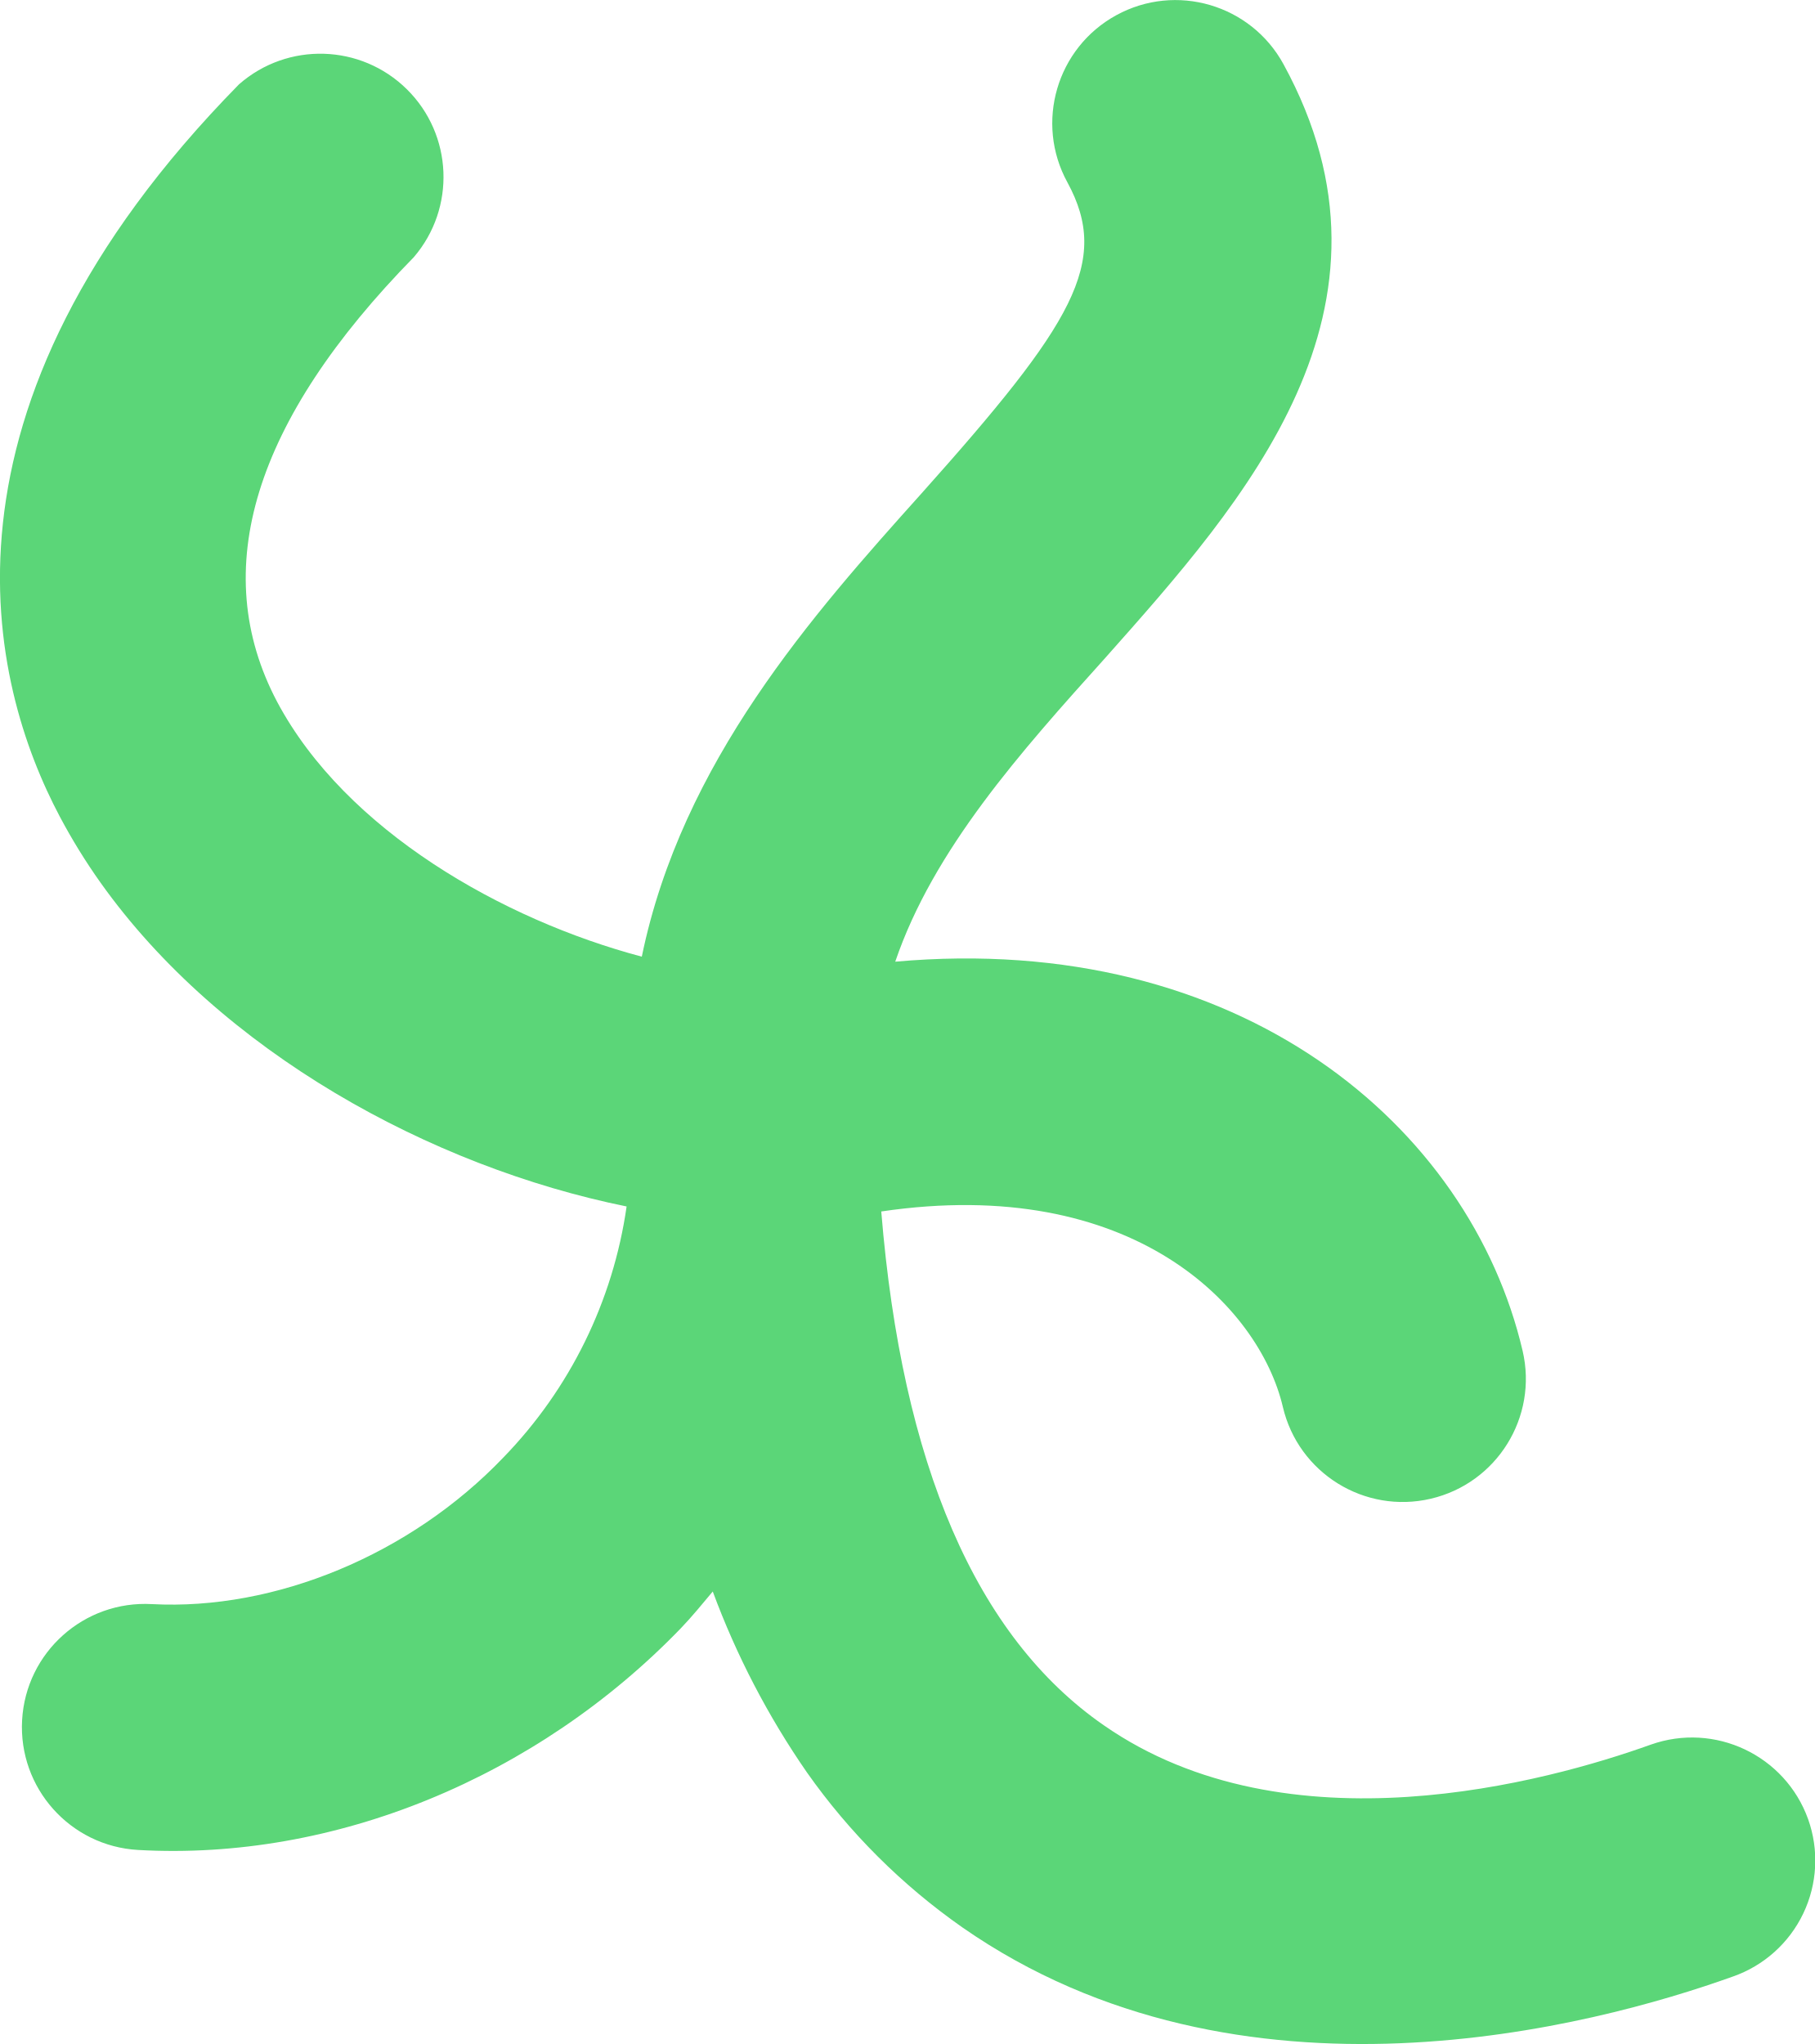
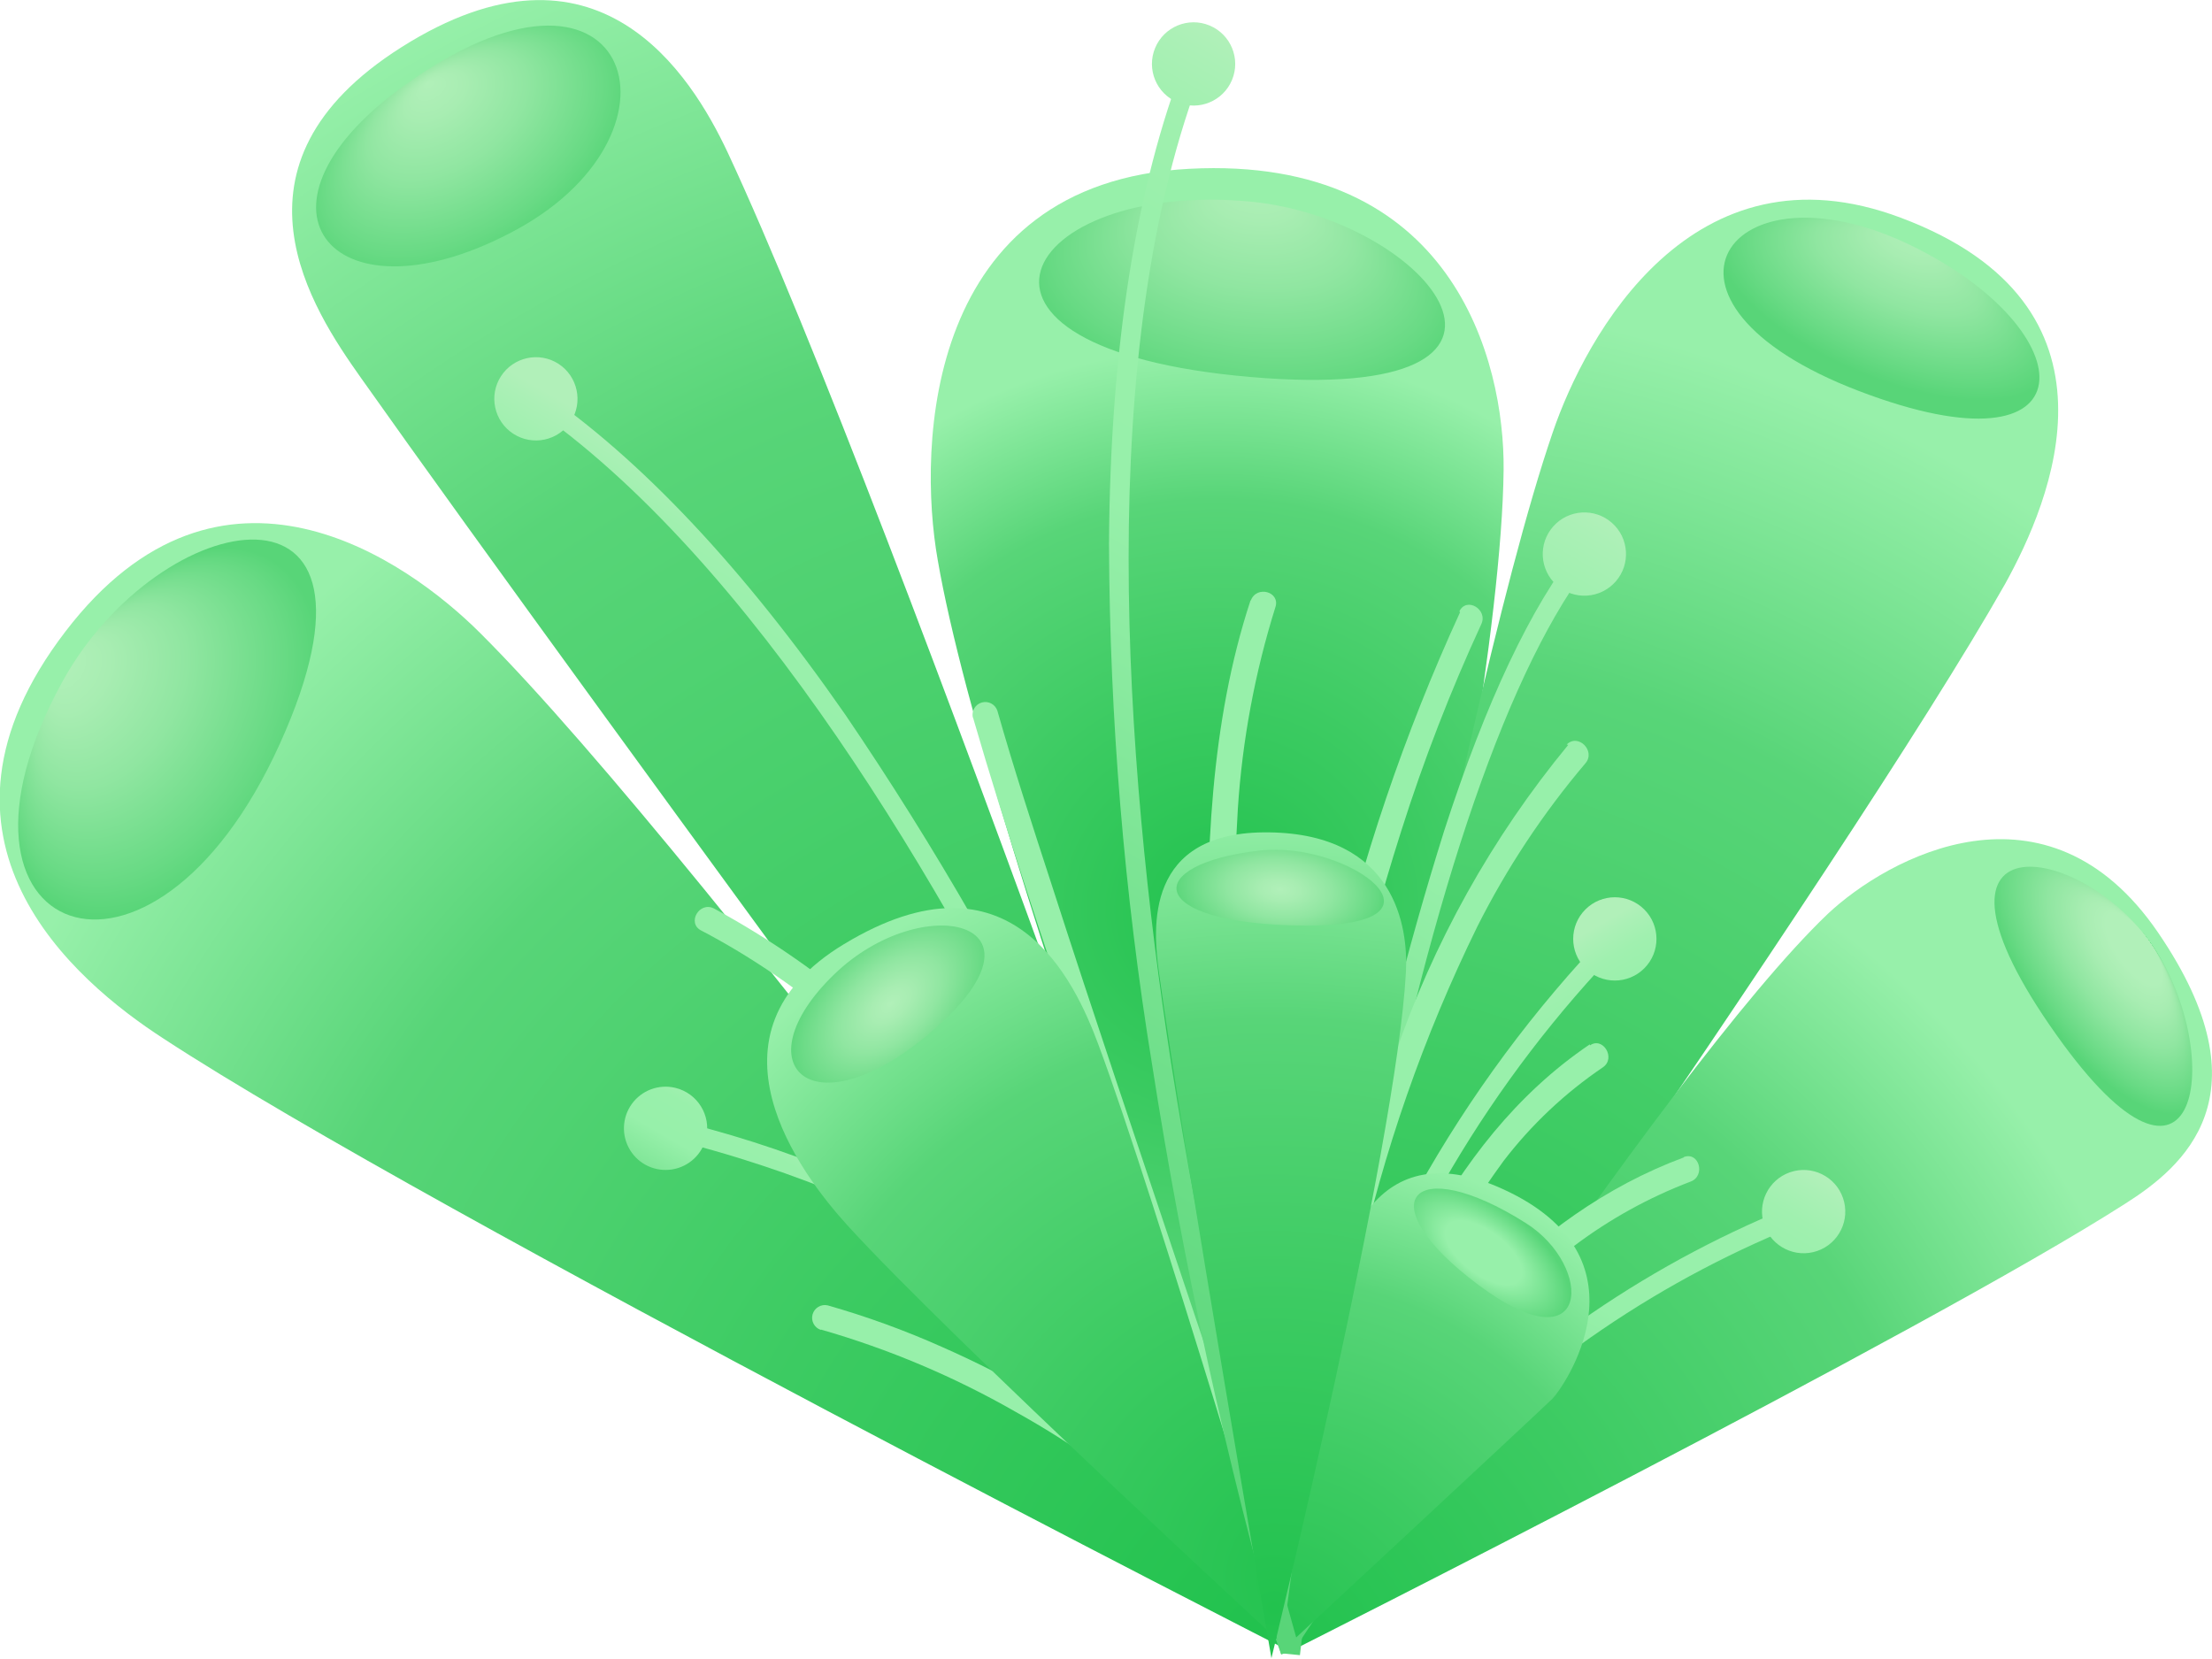
- <svg xmlns="http://www.w3.org/2000/svg" viewBox="0 0 119.43 134.52">
+ <svg xmlns="http://www.w3.org/2000/svg" xmlns:xlink="http://www.w3.org/1999/xlink" viewBox="0 0 117.94 88.41">
  <defs>
-     <style>.cls-1{fill:#5bd678;}</style>
+     <style>.cls-1{fill:url(#radial-gradient);}.cls-2{fill:url(#radial-gradient-2);}.cls-3{fill:url(#radial-gradient-3);}.cls-4{fill:url(#radial-gradient-4);}.cls-5{fill:url(#radial-gradient-5);}.cls-6{fill:url(#linear-gradient);}.cls-7{fill:url(#linear-gradient-2);}.cls-8{fill:url(#linear-gradient-3);}.cls-9{fill:url(#linear-gradient-4);}.cls-10{fill:#97f0aa;}.cls-11{fill:url(#linear-gradient-5);}.cls-12{fill:url(#linear-gradient-6);}.cls-13{fill:url(#linear-gradient-7);}.cls-14{fill:url(#linear-gradient-8);}.cls-15{fill:url(#linear-gradient-9);}.cls-16{fill:url(#linear-gradient-10);}.cls-17{fill:url(#radial-gradient-6);}.cls-18{fill:url(#radial-gradient-7);}.cls-19{fill:url(#radial-gradient-8);}.cls-20{fill:url(#radial-gradient-9);}.cls-21{fill:url(#radial-gradient-10);}.cls-22{fill:url(#linear-gradient-11);}.cls-23{fill:url(#linear-gradient-12);}.cls-24{fill:url(#radial-gradient-11);}.cls-25{fill:url(#radial-gradient-12);}.cls-26{fill:url(#radial-gradient-13);}.cls-27{fill:url(#radial-gradient-14);}.cls-28{fill:url(#radial-gradient-15);}.cls-29{fill:url(#radial-gradient-16);}</style>
+     <radialGradient id="radial-gradient" cx="66.87" cy="86.99" r="74.44" gradientUnits="userSpaceOnUse">
+       <stop offset="0" stop-color="#22c24e" />
+       <stop offset="0.38" stop-color="#3ccb62" />
+       <stop offset="0.73" stop-color="#58d578" />
+       <stop offset="1" stop-color="#97f0aa" />
+     </radialGradient>
+     <radialGradient id="radial-gradient-2" cx="64.89" cy="48.5" r="29.98" xlink:href="#radial-gradient" />
+     <radialGradient id="radial-gradient-3" cx="70.1" cy="85.14" r="69.46" xlink:href="#radial-gradient" />
+     <radialGradient id="radial-gradient-4" cx="68.25" cy="86.76" r="96.82" xlink:href="#radial-gradient" />
+     <radialGradient id="radial-gradient-5" cx="68.24" cy="88.25" r="48.92" xlink:href="#radial-gradient" />
+     <linearGradient id="linear-gradient" x1="39.14" y1="71.37" x2="58.51" y2="37.83" gradientUnits="userSpaceOnUse">
+       <stop offset="0.01" stop-color="#58d578" />
+       <stop offset="0.16" stop-color="#61d97f" />
+       <stop offset="0.42" stop-color="#79e392" />
+       <stop offset="0.67" stop-color="#97f0aa" />
+       <stop offset="0.86" stop-color="#99f0ab" />
+       <stop offset="0.93" stop-color="#a0f0af" />
+       <stop offset="0.98" stop-color="#abf0b6" />
+       <stop offset="1" stop-color="#b1f0b9" />
+     </linearGradient>
+     <linearGradient id="linear-gradient-2" x1="9.52" y1="54.27" x2="28.88" y2="20.73" xlink:href="#linear-gradient" />
+     <linearGradient id="linear-gradient-3" x1="61.77" y1="84.37" x2="92.34" y2="31.41" xlink:href="#linear-gradient" />
+     <linearGradient id="linear-gradient-4" x1="55.07" y1="80.51" x2="85.65" y2="27.54" xlink:href="#linear-gradient" />
+     <linearGradient id="linear-gradient-5" x1="73.89" y1="90.78" x2="91.8" y2="59.76" xlink:href="#linear-gradient" />
+     <linearGradient id="linear-gradient-6" x1="79.26" y1="93.88" x2="97.17" y2="62.86" xlink:href="#linear-gradient" />
+     <linearGradient id="linear-gradient-7" x1="50.23" y1="77.07" x2="55.41" y2="68.09" xlink:href="#linear-gradient" />
+     <linearGradient id="linear-gradient-8" x1="31.84" y1="66.45" x2="37.03" y2="57.48" xlink:href="#linear-gradient" />
+     <linearGradient id="linear-gradient-9" x1="83.54" y1="79.83" x2="70.75" y2="57.68" xlink:href="#linear-gradient" />
+     <linearGradient id="linear-gradient-10" x1="98.33" y1="71.29" x2="85.54" y2="49.14" xlink:href="#linear-gradient" />
+     <radialGradient id="radial-gradient-6" cx="311.53" cy="243.34" r="27.75" gradientTransform="translate(-254.94 -140.2) rotate(-2.66)" xlink:href="#radial-gradient" />
+     <radialGradient id="radial-gradient-7" cx="714.51" cy="535.34" r="41.01" gradientTransform="matrix(0.99, -0.13, 0.13, 0.99, -707.29, -352.97)" xlink:href="#radial-gradient" />
+     <radialGradient id="radial-gradient-8" cx="8.91" cy="38.9" fy="27.872" r="11.03" gradientTransform="matrix(0.55, -0.83, 0.52, 0.35, -16.35, 32.86)" gradientUnits="userSpaceOnUse">
+       <stop offset="0.02" stop-color="#b1f0b9" />
+       <stop offset="0.2" stop-color="#a8edb2" />
+       <stop offset="0.49" stop-color="#90e6a1" />
+       <stop offset="0.86" stop-color="#68da84" />
+       <stop offset="0.99" stop-color="#58d578" />
+     </radialGradient>
+     <radialGradient id="radial-gradient-9" cx="24.97" cy="7.78" fy="0.932" r="9.86" gradientTransform="translate(1.56 17.58) rotate(-33.05) scale(1 0.59)" gradientUnits="userSpaceOnUse">
+       <stop offset="0" stop-color="#b1f0b9" />
+       <stop offset="0.18" stop-color="#a8edb2" />
+       <stop offset="0.48" stop-color="#90e6a1" />
+       <stop offset="0.86" stop-color="#68da84" />
+       <stop offset="0.99" stop-color="#58d578" />
+     </radialGradient>
+     <radialGradient id="radial-gradient-10" cx="66.22" cy="15.45" fy="3.526" r="11.97" gradientTransform="translate(1.65 -1.1) rotate(7.78) scale(1 0.5)" xlink:href="#radial-gradient-9" />
+     <linearGradient id="linear-gradient-11" x1="48.27" y1="76.63" x2="84.94" y2="13.12" xlink:href="#linear-gradient" />
+     <linearGradient id="linear-gradient-12" x1="28.09" y1="64.98" x2="64.76" y2="1.46" xlink:href="#linear-gradient" />
+     <radialGradient id="radial-gradient-11" cx="100.49" cy="15.98" fy="25.572" r="9.61" gradientTransform="translate(190.12 61.93) rotate(-156.72) scale(1 0.42)" gradientUnits="userSpaceOnUse">
+       <stop offset="0" stop-color="#b1f0b9" />
+       <stop offset="0.18" stop-color="#a8edb2" />
+       <stop offset="0.49" stop-color="#90e6a1" />
+       <stop offset="0.86" stop-color="#68da84" />
+       <stop offset="1" stop-color="#58d578" />
+     </radialGradient>
+     <radialGradient id="radial-gradient-12" cx="112.04" cy="52.3" fy="43.589" r="8.73" gradientTransform="matrix(0.58, 0.81, -0.32, 0.23, 63.47, -50.72)" gradientUnits="userSpaceOnUse">
+       <stop offset="0.26" stop-color="#b1f0b9" />
+       <stop offset="0.4" stop-color="#a8edb2" />
+       <stop offset="0.62" stop-color="#90e6a1" />
+       <stop offset="0.9" stop-color="#68da84" />
+       <stop offset="1" stop-color="#58d578" />
+     </radialGradient>
+     <radialGradient id="radial-gradient-13" cx="47.26" cy="53.45" fy="53.454" r="6.8" gradientTransform="matrix(-0.74, 0.67, -0.39, -0.43, 103.31, 44.84)" xlink:href="#radial-gradient-9" />
+     <radialGradient id="radial-gradient-14" cx="79.58" cy="66.8" r="5.44" gradientTransform="matrix(0.8, 0.6, -0.29, 0.38, 34.81, -6.34)" gradientUnits="userSpaceOnUse">
+       <stop offset="0.44" stop-color="#97f0aa" />
+       <stop offset="0.99" stop-color="#58d578" />
+     </radialGradient>
+     <radialGradient id="radial-gradient-15" cx="404.99" cy="-271.03" r="47.24" gradientTransform="matrix(1, -0.05, 0.06, 0.91, -320.79, 352.64)" xlink:href="#radial-gradient" />
+     <radialGradient id="radial-gradient-16" cx="68.26" cy="47.33" fy="47.325" r="5.87" gradientTransform="translate(2.33 15.94) rotate(4.66) scale(1 0.55)" xlink:href="#radial-gradient-9" />
  </defs>
  <g id="Layer_2" data-name="Layer 2">
    <g id="Layer_1-2" data-name="Layer 1">
-       <path class="cls-1" d="M119,119.72a8.12,8.12,0,0,0-10.36-4.9c-6.78,2.43-23.87,7.16-36-1.28C64.24,107.72,59.36,96.36,58,79.73,74.55,77.28,82.88,86,84.43,92.59a8.1,8.1,0,1,0,15.78-3.69C96.75,74.12,81.63,61.26,58.92,63.29c2.51-7.37,8.24-13.79,13.83-20C81.89,33,93.26,20.3,84.47,4.22A8.1,8.1,0,0,0,70.25,12c2.86,5.25.39,9.29-9.58,20.45-7.18,8-15.79,17.69-18.43,30.51-9.15-2.43-19.49-8.3-24-16.77-4.58-8.67-1.54-18.52,9-29.27A8.11,8.11,0,0,0,15.73,5.55C-5.34,27-.7,45,3.94,53.75a39.35,39.35,0,0,0,2.67,4.33C14.52,69.21,28.35,76.79,41.24,79.4a29.77,29.77,0,0,1-8.11,16.52C27,102.33,18.09,106,10,105.57a8.1,8.1,0,0,0-.91,16.18C22,122.48,35.3,117,44.8,107.17c.75-.78,1.42-1.61,2.11-2.43a53.55,53.55,0,0,0,6.2,11.91,41.91,41.91,0,0,0,10.22,10.19c18.31,12.75,41.57,6.52,50.72,3.24A8.09,8.09,0,0,0,119,119.72Z" />
+       <path class="cls-1" d="M68.79,88.05S23,64.73,8.71,55.37C4,52.32-5,44.75,3.49,33.67c8.29-10.84,18.21-3.82,22.12.09C37.9,46,68.79,88.05,68.79,88.05Z" />
+       <path class="cls-2" d="M68.79,88.05S52.59,44.93,50,29.87C48.91,23.75,49.35,9.74,63.41,9S80.23,19.25,80.17,25.06C80,41.06,68.79,88.05,68.79,88.05Z" />
+       <path class="cls-3" d="M68.79,88.05s8.6-49.26,14-65c1.76-5.16,7.45-15.62,18.56-11.44,12.5,4.69,8,15.12,5.55,19.54C98.45,46.06,68.79,88.05,68.79,88.05Z" />
+       <path class="cls-4" d="M68.79,88.05S31.37,37.3,19.24,20.14C16.68,16.52,11.48,8.8,21.4,2.52,31.87-4.11,36.85,4,38.79,8.11,47.82,27.45,68.79,88.05,68.79,88.05Z" />
+       <path class="cls-5" d="M68.79,88.05S88.65,57.13,97.45,48.73c3.19-3,11.69-7.69,17.62,1s1.31,12.5-1.76,14.45C102.67,71,68.79,88.05,68.79,88.05Z" />
+       <path class="cls-6" d="M68.31,88.21A254,254,0,0,0,56.94,60.82c-6.5-13.36-16.77-31-28.74-39.21l.57-.83c5.38,3.67,10.86,9.5,16.29,17.31a168.75,168.75,0,0,1,12.8,22.3,257.88,257.88,0,0,1,11.42,27.5Z" />
+       <path class="cls-7" d="M29.78,19.4a2.22,2.22,0,1,0,.66,3.07A2.23,2.23,0,0,0,29.78,19.4Z" />
+       <path class="cls-8" d="M69.31,88.25l-1-.1c0-.12,1.22-11.41,3.76-24.24A174.42,174.42,0,0,1,77,44.3c2.22-6.86,4.64-12,7.18-15.16l.8.63c-4.45,5.59-8.56,17.46-11.9,34.33C70.53,76.89,69.33,88.14,69.31,88.25Z" />
+       <path class="cls-9" d="M86.15,31A2.22,2.22,0,1,0,83,31.2,2.22,2.22,0,0,0,86.15,31Z" />
+       <path class="cls-10" d="M43.77,70.89a46.88,46.88,0,0,1,10.35,4.37,47.11,47.11,0,0,1,9.55,7,29.13,29.13,0,0,1,4,4.66c.49.72,1.66,0,1.17-.68a35.87,35.87,0,0,0-8.16-8.29,52.33,52.33,0,0,0-10.47-6.14,45.54,45.54,0,0,0-6.08-2.21.68.68,0,0,0-.36,1.31Z" />
+       <path class="cls-10" d="M37.38,49.61c5.49,2.86,10.2,7.17,14.38,11.68A82.83,82.83,0,0,1,63.69,77.68a45.41,45.41,0,0,1,3.91,9.06.68.68,0,0,0,1.31-.36,58.55,58.55,0,0,0-8.69-16.79A82.87,82.87,0,0,0,46.38,54.22a45.75,45.75,0,0,0-8.31-5.78c-.78-.4-1.46.77-.69,1.17Z" />
+       <path class="cls-10" d="M51.88,38.26c1.77,6.11,3.82,12.14,5.83,18.17,2.35,7,4.73,14,7,21.08,1,3.07,2,6.14,2.87,9.23a.68.68,0,0,0,1.31-.36c-1.76-6.11-3.81-12.14-5.83-18.17-2.34-7-4.72-14-7-21.08-1-3.07-2-6.13-2.88-9.23a.68.68,0,0,0-1.31.36Z" />
+       <path class="cls-10" d="M66.68,32c-2.16,6.56-2.4,13.72-2.25,20.57.16,7.62,1,15.21,1.85,22.77.44,3.73.91,7.46,1.3,11.2.09.86,1.45.87,1.36,0-.73-7-1.69-13.92-2.35-20.89A132.74,132.74,0,0,1,66,43.12a46,46,0,0,1,2-10.74c.28-.83-1-1.19-1.31-.36Z" />
+       <path class="cls-10" d="M77.85,32.64A103.56,103.56,0,0,0,71,52.85a131.84,131.84,0,0,0-3.2,21.73q-.39,6-.2,12a.68.68,0,0,0,1.36,0A127.72,127.72,0,0,1,70,65.42a121.41,121.41,0,0,1,4.72-21.14,94.09,94.09,0,0,1,4.26-11c.37-.79-.8-1.48-1.17-.68Z" />
+       <path class="cls-10" d="M83.62,39.71a53,53,0,0,0-9.28,16.64,121.63,121.63,0,0,0-5,19.27c-.65,3.58-1.22,7.17-1.79,10.76-.13.85,1.18,1.22,1.31.36,1-6.37,2-12.75,3.51-19a81.09,81.09,0,0,1,6.39-18.32,44.1,44.1,0,0,1,5.77-8.72c.57-.66-.39-1.62-1-1Z" />
+       <path class="cls-10" d="M84.77,55.68C76.9,61,73.53,70.47,70.42,79c-.91,2.48-1.81,5-2.82,7.4-.33.81,1,1.16,1.31.36,1.75-4.23,3.18-8.59,4.86-12.85a48.34,48.34,0,0,1,6.39-12,22.77,22.77,0,0,1,5.3-5c.72-.49,0-1.66-.69-1.17Z" />
+       <path class="cls-10" d="M89.78,61.71c-8.39,3.12-14.13,10.41-18.52,17.9C70,81.77,68.81,84,67.67,86.22c-.39.77.78,1.46,1.17.68,3.83-7.48,8.2-15.36,15.09-20.47A25.2,25.2,0,0,1,90.14,63c.81-.3.46-1.61-.36-1.31Z" />
+       <path class="cls-11" d="M69,88l-.88-.51a58,58,0,0,1,7.15-9.16A56,56,0,0,1,96.09,64.09l.35,1A55.07,55.07,0,0,0,76,79,57.46,57.46,0,0,0,69,88Z" />
+       <path class="cls-12" d="M96.89,66.7a2.22,2.22,0,1,0-2.82-1.37A2.22,2.22,0,0,0,96.89,66.7Z" />
+       <path class="cls-13" d="M68.16,87.42a27.67,27.67,0,0,0-5.45-10.74c-4.16-5.31-12.3-12.4-27.45-16.07l.24-1A58.65,58.65,0,0,1,53.37,67,40.84,40.84,0,0,1,63.55,76.1C68.18,82,69.12,87,69.16,87.24Z" />
+       <path class="cls-14" d="M36,58a2.22,2.22,0,1,0,1.65,2.66A2.22,2.22,0,0,0,36,58Z" />
+       <path class="cls-15" d="M68.29,88.06A45.22,45.22,0,0,1,70.4,75.75a61.66,61.66,0,0,1,5.18-12.33A66.82,66.82,0,0,1,85.79,49.64l.74.71A63.21,63.21,0,0,0,71.37,76a45.42,45.42,0,0,0-2.07,12Z" />
+       <path class="cls-16" d="M87.67,51.63a2.22,2.22,0,1,0-3.14,0A2.22,2.22,0,0,0,87.67,51.63Z" />
+       <path class="cls-17" d="M68.31,88.05s1.75-13.51,2.54-18c.51-2.86,2.17-10.18,9.68-6.46s2.82,10.42,2.23,11C81.05,76.22,68.31,88.05,68.31,88.05Z" />
+       <path class="cls-18" d="M68.79,88.05S50.7,71.39,45.19,65.34c-2.53-2.78-8.13-10.21-.19-15,8.93-5.41,12.3,1.95,13.57,5.37C61.53,63.64,68.79,88.05,68.79,88.05Z" />
+       <path class="cls-19" d="M3.33,36.34c5.19-9.43,18.46-11.86,11.59,3.32S-4.19,50,3.33,36.34Z" />
+       <path class="cls-20" d="M21.43,4.65c12.08-8.79,15.84,2.26,6.15,7.57S12.43,11.2,21.43,4.65Z" />
+       <path class="cls-21" d="M66.67,10.75c9.51.9,17.58,10.86,0,9.35S54.44,9.59,66.67,10.75Z" />
+       <path class="cls-22" d="M68.31,88.2a264.09,264.09,0,0,1-6.88-31.42A177,177,0,0,1,59.13,29c.06-10.37,1.43-19.06,4.07-25.83l1,.37C58.26,18.57,60,40.7,62.43,56.61a263.81,263.81,0,0,0,6.85,31.3Z" />
+       <path class="cls-23" d="M65.69,4.26a2.22,2.22,0,1,0-2.9,1.2A2.22,2.22,0,0,0,65.69,4.26Z" />
+       <path class="cls-24" d="M101.88,13.08c9.41,4.57,9.73,12.54-2.76,7.77S92.17,8.36,101.88,13.08Z" />
+       <path class="cls-25" d="M115,50.77c3.65,5.83,2.14,15.31-5.71,3.9S111.35,44.9,115,50.77Z" />
+       <path class="cls-26" d="M44.5,51.93c4.65-4.48,11.92-2.88,5.39,2.88S39.42,56.82,44.5,51.93Z" />
+       <path class="cls-27" d="M81.35,65.21C85,67.5,84.84,73,78.84,68.52S75.3,61.39,81.35,65.21Z" />
+       <path class="cls-28" d="M67.79,88.41s-4.74-27.41-6-36.58c-.31-2.29-.81-7.54,5.88-7.45s7.43,5,7.29,7.48C74.45,61.14,67.79,88.41,67.79,88.41Z" />
+       <path class="cls-29" d="M67.16,45.35c4.8-.55,10.89,4.08,2.35,4S60.85,46.07,67.16,45.35Z" />
    </g>
  </g>
</svg>
